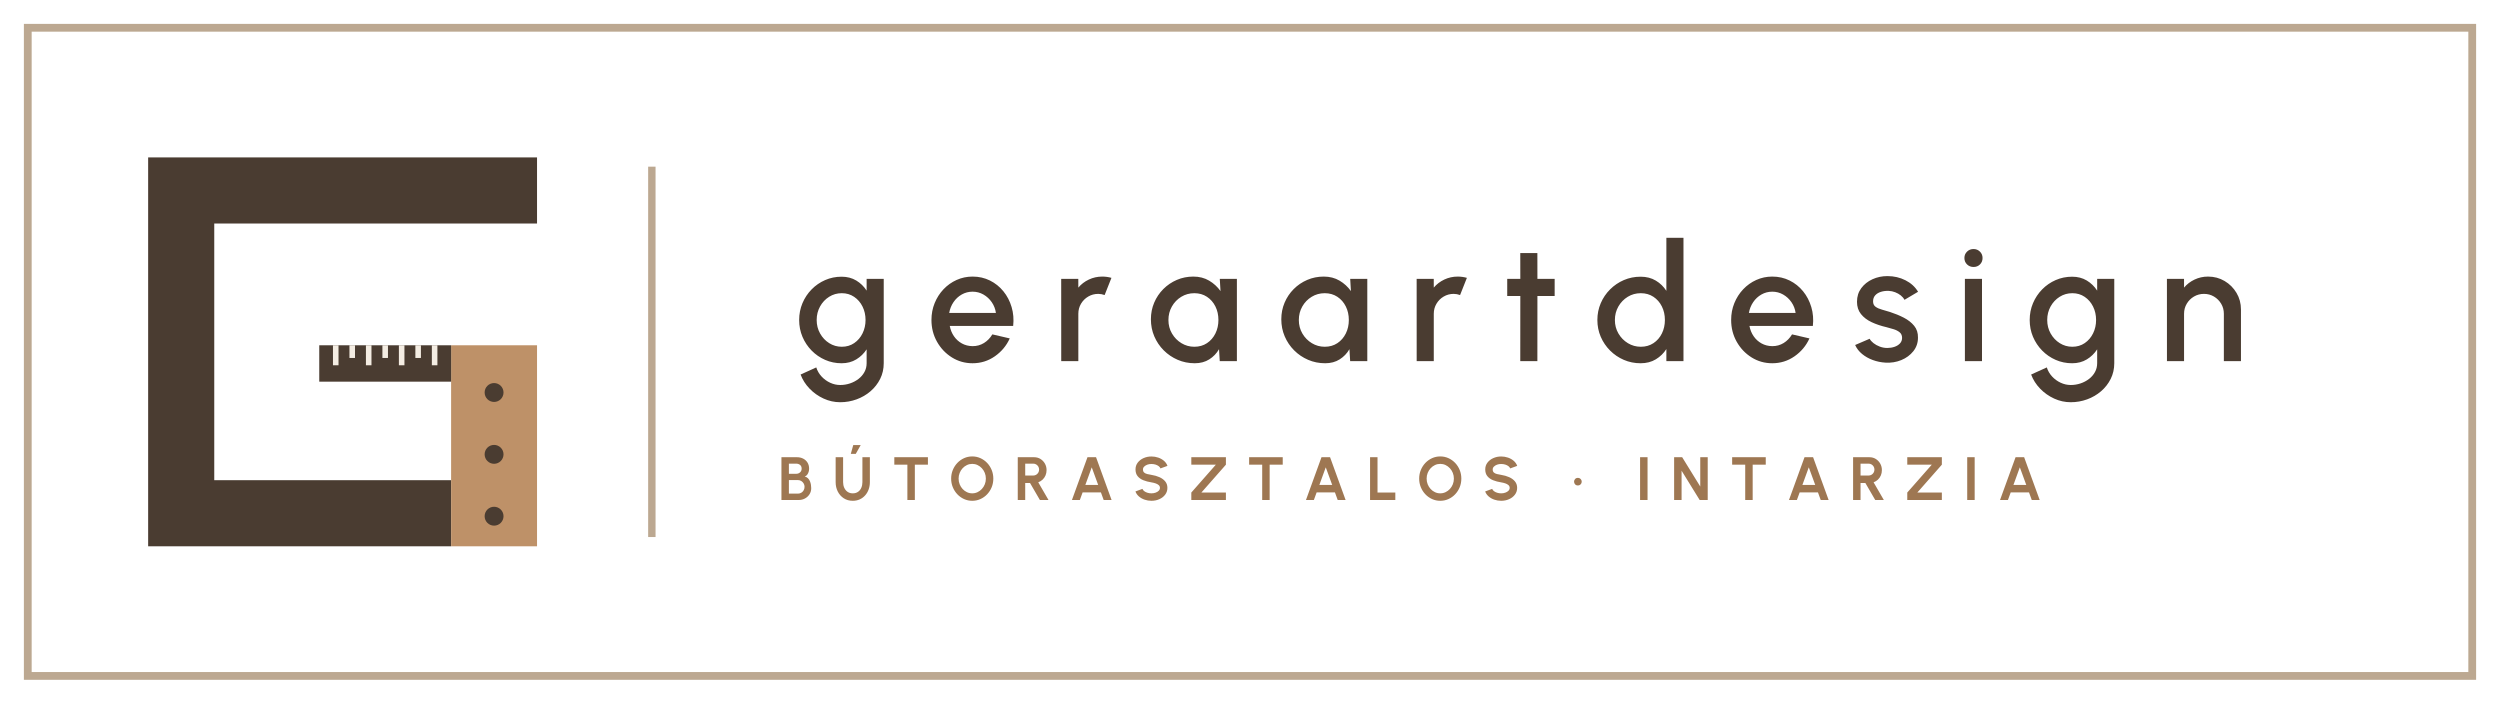
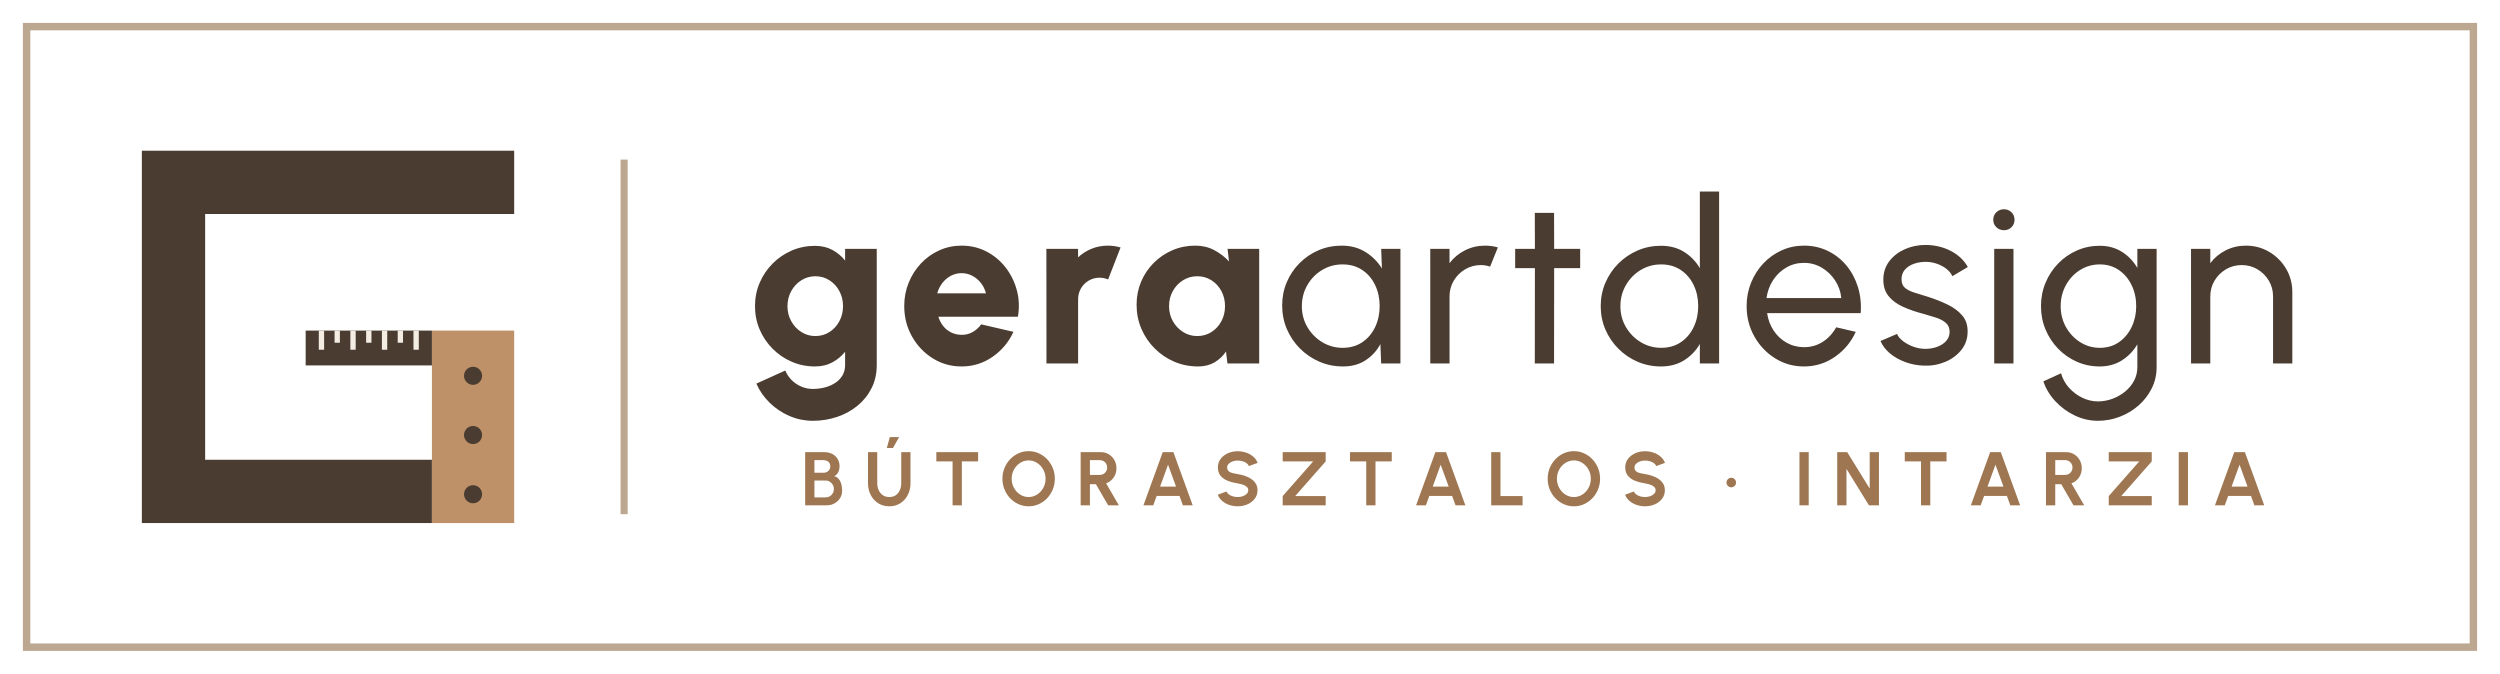
- <svg xmlns="http://www.w3.org/2000/svg" viewBox="0 0 270 76" width="270" height="76">
-   <rect x="3" y="3" width="264" height="70" fill="none" stroke="#BCA891" stroke-width="0.84" />
+ <svg xmlns="http://www.w3.org/2000/svg" viewBox="0 0 282 76" width="282" height="76">
+   <rect x="3" y="3" width="276" height="70" fill="none" stroke="#BCA891" stroke-width="0.84" />
  <path d="M58 20.57H19.57V55.43H48.72" fill="none" stroke="#4A3C31" stroke-width="7.14" />
  <rect x="48.72" y="37.29" width="9.28" height="21.71" fill="#BE9168" />
  <circle cx="53.36" cy="42.39" r="1.02" fill="#4A3C31" />
  <circle cx="53.36" cy="49.07" r="1.02" fill="#4A3C31" />
  <circle cx="53.36" cy="55.75" r="1.02" fill="#4A3C31" />
  <rect x="34.48" y="37.29" width="14.24" height="3.93" fill="#4A3C31" />
  <path d="M36.26 37.29v2.16" stroke="#F4EDE3" stroke-width="0.6" />
  <path d="M38.04 37.29v1.37" stroke="#F4EDE3" stroke-width="0.6" />
  <path d="M39.82 37.29v2.16" stroke="#F4EDE3" stroke-width="0.6" />
  <path d="M41.6 37.29v1.37" stroke="#F4EDE3" stroke-width="0.6" />
  <path d="M43.38 37.29v2.16" stroke="#F4EDE3" stroke-width="0.6" />
  <path d="M45.16 37.29v1.37" stroke="#F4EDE3" stroke-width="0.6" />
  <path d="M46.94 37.29v2.16" stroke="#F4EDE3" stroke-width="0.6" />
  <rect x="70" y="18" width=".8" height="40" fill="#BCA891" />
-   <path d="M93.596 30.12H95.443V39.227Q95.443 40.147 95.059 40.918Q94.675 41.688 94.017 42.254Q93.359 42.82 92.513 43.13Q91.666 43.44 90.741 43.44Q89.81 43.44 88.948 43.045Q88.087 42.649 87.435 41.974Q86.783 41.299 86.464 40.45L88.157 39.681Q88.333 40.234 88.729 40.662Q89.126 41.089 89.653 41.335Q90.18 41.58 90.741 41.58Q91.289 41.58 91.8 41.409Q92.31 41.237 92.717 40.925Q93.123 40.614 93.359 40.181Q93.596 39.749 93.596 39.227V37.728Q93.16 38.401 92.476 38.816Q91.792 39.231 90.893 39.231Q89.945 39.231 89.115 38.867Q88.284 38.503 87.653 37.859Q87.022 37.215 86.665 36.372Q86.309 35.528 86.309 34.56Q86.309 33.592 86.665 32.746Q87.022 31.9 87.653 31.256Q88.284 30.612 89.115 30.248Q89.945 29.884 90.893 29.884Q91.792 29.884 92.476 30.296Q93.16 30.709 93.596 31.387ZM90.913 37.45Q91.678 37.45 92.256 37.053Q92.834 36.657 93.157 35.998Q93.479 35.34 93.479 34.56Q93.479 33.765 93.154 33.109Q92.829 32.453 92.248 32.059Q91.668 31.665 90.913 31.665Q90.162 31.665 89.545 32.054Q88.928 32.443 88.565 33.101Q88.201 33.759 88.201 34.56Q88.201 35.361 88.57 36.016Q88.938 36.672 89.555 37.061Q90.172 37.45 90.913 37.45ZM105.037 39.231Q103.811 39.231 102.803 38.6Q101.796 37.97 101.196 36.907Q100.597 35.844 100.597 34.556Q100.597 33.583 100.943 32.735Q101.289 31.887 101.898 31.243Q102.506 30.6 103.314 30.235Q104.122 29.871 105.037 29.871Q106.056 29.871 106.909 30.294Q107.762 30.717 108.365 31.458Q108.969 32.199 109.254 33.163Q109.54 34.127 109.422 35.204H102.575Q102.689 35.821 103.026 36.312Q103.362 36.802 103.878 37.089Q104.393 37.375 105.037 37.384Q105.713 37.388 106.266 37.047Q106.819 36.706 107.174 36.113L109.054 36.549Q108.518 37.73 107.443 38.481Q106.369 39.231 105.037 39.231ZM102.513 33.797H107.559Q107.47 33.16 107.112 32.64Q106.753 32.119 106.214 31.81Q105.674 31.501 105.037 31.501Q104.403 31.501 103.869 31.805Q103.334 32.109 102.98 32.629Q102.626 33.15 102.513 33.797ZM114.613 39.0 114.609 30.12H116.456L116.46 31.062Q116.919 30.512 117.595 30.192Q118.271 29.871 119.049 29.871Q119.549 29.871 120.036 30.008L119.3 31.865Q118.953 31.739 118.609 31.739Q118.018 31.739 117.528 32.028Q117.038 32.317 116.749 32.804Q116.46 33.292 116.46 33.888V39.0ZM131.737 30.12H133.584V39.0H131.733L131.655 37.711Q131.265 38.392 130.603 38.811Q129.94 39.231 129.034 39.231Q128.05 39.231 127.192 38.86Q126.333 38.49 125.681 37.836Q125.029 37.182 124.663 36.324Q124.297 35.466 124.297 34.482Q124.297 33.526 124.651 32.69Q125.005 31.854 125.637 31.221Q126.268 30.587 127.099 30.229Q127.931 29.871 128.882 29.871Q129.845 29.871 130.586 30.309Q131.327 30.747 131.815 31.437ZM128.989 37.45Q129.769 37.45 130.354 37.061Q130.94 36.672 131.265 36.014Q131.59 35.355 131.59 34.56Q131.59 33.749 131.263 33.094Q130.935 32.438 130.349 32.052Q129.764 31.665 128.989 31.665Q128.213 31.665 127.576 32.054Q126.939 32.443 126.564 33.101Q126.19 33.759 126.19 34.56Q126.19 35.366 126.574 36.021Q126.958 36.677 127.595 37.063Q128.232 37.45 128.989 37.45ZM145.821 30.12H147.668V39.0H145.817L145.739 37.711Q145.349 38.392 144.686 38.811Q144.024 39.231 143.118 39.231Q142.133 39.231 141.275 38.86Q140.417 38.49 139.765 37.836Q139.113 37.182 138.747 36.324Q138.381 35.466 138.381 34.482Q138.381 33.526 138.735 32.69Q139.089 31.854 139.72 31.221Q140.351 30.587 141.183 30.229Q142.015 29.871 142.966 29.871Q143.929 29.871 144.67 30.309Q145.411 30.747 145.899 31.437ZM143.072 37.45Q143.853 37.45 144.438 37.061Q145.024 36.672 145.349 36.014Q145.674 35.355 145.674 34.56Q145.674 33.749 145.346 33.094Q145.019 32.438 144.433 32.052Q143.847 31.665 143.072 31.665Q142.297 31.665 141.66 32.054Q141.022 32.443 140.648 33.101Q140.274 33.759 140.274 34.56Q140.274 35.366 140.657 36.021Q141.041 36.677 141.679 37.063Q142.316 37.45 143.072 37.45ZM153.001 39.0 152.998 30.12H154.845L154.848 31.062Q155.308 30.512 155.983 30.192Q156.659 29.871 157.437 29.871Q157.937 29.871 158.424 30.008L157.688 31.865Q157.341 31.739 156.998 31.739Q156.407 31.739 155.917 32.028Q155.427 32.317 155.138 32.804Q154.848 33.292 154.848 33.888V39.0ZM167.903 31.967H166.041L166.036 39.0H164.189L164.194 31.967H162.78V30.12H164.194L164.189 27.332H166.036L166.041 30.12H167.903ZM179.968 25.68H181.815V39.0H179.968V37.698Q179.529 38.384 178.827 38.808Q178.126 39.231 177.187 39.231Q176.219 39.231 175.375 38.867Q174.532 38.503 173.888 37.859Q173.244 37.215 172.88 36.372Q172.516 35.528 172.516 34.56Q172.516 33.592 172.88 32.746Q173.244 31.9 173.888 31.256Q174.532 30.612 175.375 30.248Q176.219 29.884 177.187 29.884Q178.126 29.884 178.827 30.305Q179.529 30.727 179.968 31.412ZM177.207 37.45Q177.987 37.45 178.573 37.061Q179.159 36.672 179.484 36.014Q179.809 35.355 179.809 34.56Q179.809 33.749 179.481 33.094Q179.153 32.438 178.568 32.052Q177.982 31.665 177.207 31.665Q176.432 31.665 175.797 32.054Q175.162 32.443 174.785 33.101Q174.408 33.759 174.408 34.56Q174.408 35.366 174.792 36.021Q175.176 36.677 175.813 37.063Q176.451 37.45 177.207 37.45ZM191.404 39.231Q190.178 39.231 189.17 38.6Q188.162 37.97 187.563 36.907Q186.964 35.844 186.964 34.556Q186.964 33.583 187.31 32.735Q187.656 31.887 188.265 31.243Q188.873 30.6 189.681 30.235Q190.489 29.871 191.404 29.871Q192.423 29.871 193.276 30.294Q194.129 30.717 194.732 31.458Q195.335 32.199 195.621 33.163Q195.907 34.127 195.789 35.204H188.942Q189.056 35.821 189.392 36.312Q189.729 36.802 190.245 37.089Q190.76 37.375 191.404 37.384Q192.08 37.388 192.633 37.047Q193.185 36.706 193.541 36.113L195.421 36.549Q194.885 37.73 193.81 38.481Q192.736 39.231 191.404 39.231ZM188.88 33.797H193.926Q193.837 33.16 193.479 32.64Q193.12 32.119 192.581 31.81Q192.041 31.501 191.404 31.501Q190.77 31.501 190.236 31.805Q189.701 32.109 189.347 32.629Q188.993 33.15 188.88 33.797ZM203.641 39.165Q202.935 39.128 202.273 38.887Q201.61 38.646 201.107 38.231Q200.603 37.816 200.355 37.26L201.923 36.586Q202.043 36.827 202.333 37.055Q202.623 37.284 203.013 37.432Q203.402 37.581 203.83 37.581Q204.24 37.581 204.603 37.458Q204.966 37.335 205.196 37.091Q205.425 36.846 205.425 36.492Q205.425 36.105 205.164 35.89Q204.903 35.674 204.513 35.555Q204.122 35.436 203.732 35.334Q202.855 35.133 202.134 34.794Q201.412 34.455 200.984 33.918Q200.555 33.381 200.555 32.595Q200.555 31.742 201.018 31.119Q201.481 30.497 202.23 30.157Q202.979 29.818 203.838 29.818Q204.903 29.818 205.791 30.27Q206.68 30.722 207.151 31.511L205.684 32.381Q205.546 32.115 205.281 31.903Q205.016 31.692 204.678 31.562Q204.341 31.431 203.982 31.415Q203.523 31.398 203.139 31.519Q202.754 31.639 202.523 31.895Q202.291 32.152 202.291 32.55Q202.291 32.94 202.565 33.134Q202.839 33.329 203.26 33.441Q203.681 33.553 204.126 33.697Q204.915 33.951 205.611 34.309Q206.306 34.668 206.732 35.19Q207.157 35.713 207.141 36.466Q207.141 37.303 206.639 37.932Q206.137 38.561 205.339 38.89Q204.541 39.218 203.641 39.165ZM212.209 30.12H214.056V39.0H212.209ZM213.146 28.834Q212.727 28.834 212.441 28.557Q212.155 28.28 212.155 27.864Q212.155 27.453 212.441 27.174Q212.727 26.895 213.142 26.895Q213.548 26.895 213.832 27.174Q214.116 27.453 214.116 27.864Q214.116 28.28 213.839 28.557Q213.561 28.834 213.146 28.834ZM226.494 30.12H228.341V39.227Q228.341 40.147 227.957 40.918Q227.573 41.688 226.915 42.254Q226.257 42.82 225.411 43.13Q224.564 43.44 223.639 43.44Q222.708 43.44 221.846 43.045Q220.985 42.649 220.333 41.974Q219.681 41.299 219.362 40.45L221.055 39.681Q221.231 40.234 221.627 40.662Q222.024 41.089 222.551 41.335Q223.079 41.58 223.639 41.58Q224.187 41.58 224.698 41.409Q225.208 41.237 225.615 40.925Q226.021 40.614 226.257 40.181Q226.494 39.749 226.494 39.227V37.728Q226.058 38.401 225.374 38.816Q224.69 39.231 223.791 39.231Q222.843 39.231 222.013 38.867Q221.182 38.503 220.551 37.859Q219.92 37.215 219.563 36.372Q219.207 35.528 219.207 34.56Q219.207 33.592 219.563 32.746Q219.92 31.9 220.551 31.256Q221.182 30.612 222.013 30.248Q222.843 29.884 223.791 29.884Q224.69 29.884 225.374 30.296Q226.058 30.709 226.494 31.387ZM223.811 37.45Q224.576 37.45 225.154 37.053Q225.732 36.657 226.055 35.998Q226.377 35.34 226.377 34.56Q226.377 33.765 226.052 33.109Q225.727 32.453 225.146 32.059Q224.566 31.665 223.811 31.665Q223.06 31.665 222.443 32.054Q221.826 32.443 221.463 33.101Q221.099 33.759 221.099 34.56Q221.099 35.361 221.468 36.016Q221.836 36.672 222.453 37.061Q223.07 37.45 223.811 37.45ZM242.024 33.428V39.0H240.177V33.888Q240.177 33.292 239.886 32.804Q239.595 32.317 239.109 32.028Q238.624 31.739 238.028 31.739Q237.437 31.739 236.947 32.028Q236.457 32.317 236.168 32.804Q235.878 33.292 235.878 33.888V39.0H234.031L234.028 30.12H235.875L235.878 31.062Q236.338 30.512 237.013 30.192Q237.689 29.871 238.467 29.871Q239.452 29.871 240.259 30.35Q241.066 30.829 241.545 31.636Q242.024 32.443 242.024 33.428Z" fill="#4A3C31" />
-   <path d="M84.396 54.0V49.38H86.079Q86.444 49.38 86.74 49.53Q87.036 49.68 87.21 49.958Q87.384 50.237 87.384 50.618Q87.384 50.786 87.334 50.957Q87.283 51.128 87.181 51.265Q87.078 51.402 86.917 51.467Q87.132 51.52 87.268 51.66Q87.403 51.8 87.478 51.985Q87.554 52.17 87.582 52.364Q87.611 52.558 87.611 52.724Q87.611 53.088 87.429 53.376Q87.247 53.665 86.942 53.832Q86.637 54.0 86.267 54.0ZM85.201 53.311H86.185Q86.381 53.311 86.541 53.214Q86.701 53.118 86.797 52.949Q86.892 52.781 86.892 52.567Q86.892 52.383 86.797 52.218Q86.701 52.054 86.541 51.951Q86.381 51.849 86.185 51.849H85.201ZM85.201 51.17H85.988Q86.231 51.17 86.405 51.018Q86.578 50.866 86.578 50.613Q86.578 50.346 86.405 50.21Q86.231 50.074 85.988 50.074H85.201ZM92.1 54.086Q91.546 54.086 91.129 53.815Q90.713 53.545 90.481 53.088Q90.25 52.63 90.25 52.073V49.38H91.055V52.073Q91.055 52.403 91.178 52.678Q91.301 52.953 91.535 53.117Q91.769 53.281 92.1 53.281Q92.437 53.281 92.669 53.117Q92.901 52.954 93.021 52.679Q93.14 52.404 93.14 52.073V49.38H93.946V52.073Q93.946 52.492 93.814 52.857Q93.683 53.221 93.439 53.498Q93.194 53.776 92.855 53.931Q92.516 54.086 92.1 54.086ZM91.887 49.017 92.151 48.067H92.956L92.425 49.017ZM100.215 49.38V50.185H98.803V54.0H97.997V50.185H96.586V49.38ZM105.001 54.086Q104.533 54.086 104.12 53.899Q103.708 53.713 103.394 53.383Q103.081 53.053 102.902 52.619Q102.724 52.185 102.724 51.69Q102.724 51.195 102.902 50.761Q103.081 50.327 103.394 49.997Q103.708 49.667 104.12 49.481Q104.533 49.294 105.001 49.294Q105.473 49.294 105.886 49.481Q106.298 49.667 106.612 49.997Q106.925 50.327 107.102 50.761Q107.278 51.195 107.278 51.69Q107.278 52.185 107.102 52.619Q106.925 53.053 106.612 53.383Q106.298 53.713 105.886 53.899Q105.473 54.086 105.001 54.086ZM105.001 53.281Q105.306 53.281 105.572 53.155Q105.838 53.029 106.041 52.81Q106.244 52.591 106.358 52.304Q106.473 52.016 106.473 51.69Q106.473 51.363 106.358 51.074Q106.243 50.786 106.04 50.568Q105.837 50.349 105.571 50.224Q105.304 50.099 105.001 50.099Q104.697 50.099 104.431 50.225Q104.164 50.351 103.961 50.57Q103.758 50.789 103.644 51.076Q103.529 51.364 103.529 51.69Q103.529 52.019 103.644 52.306Q103.76 52.594 103.963 52.813Q104.166 53.032 104.432 53.156Q104.698 53.281 105.001 53.281ZM109.918 54.0V49.38H111.689Q112.066 49.38 112.369 49.567Q112.672 49.755 112.851 50.071Q113.029 50.387 113.029 50.77Q113.029 51.082 112.916 51.346Q112.803 51.609 112.6 51.8Q112.397 51.991 112.131 52.089L113.239 54.0H112.309L111.242 52.162H110.723V54.0ZM110.723 51.357H111.598Q111.77 51.357 111.911 51.271Q112.053 51.185 112.138 51.039Q112.223 50.894 112.223 50.715Q112.223 50.536 112.138 50.391Q112.053 50.246 111.911 50.16Q111.77 50.074 111.598 50.074H110.723ZM117.447 49.38H118.373L120.051 54.0H119.197L118.9 53.182H116.921L116.623 54.0H115.769ZM117.216 52.376H118.604L117.908 50.471ZM124.356 54.086Q123.973 54.086 123.621 53.965Q123.268 53.844 123.005 53.618Q122.741 53.391 122.627 53.077L123.383 52.798Q123.43 52.931 123.571 53.041Q123.713 53.15 123.917 53.215Q124.121 53.281 124.356 53.281Q124.595 53.281 124.805 53.206Q125.014 53.132 125.144 52.999Q125.274 52.866 125.274 52.688Q125.274 52.506 125.138 52.389Q125.003 52.271 124.792 52.201Q124.581 52.132 124.356 52.096Q123.864 52.02 123.475 51.862Q123.085 51.704 122.86 51.422Q122.635 51.141 122.635 50.698Q122.635 50.277 122.874 49.963Q123.114 49.649 123.507 49.475Q123.899 49.3 124.356 49.3Q124.735 49.3 125.087 49.42Q125.44 49.539 125.706 49.767Q125.971 49.994 126.087 50.315L125.328 50.589Q125.282 50.454 125.14 50.346Q124.998 50.238 124.795 50.174Q124.591 50.111 124.356 50.111Q124.121 50.107 123.912 50.183Q123.703 50.26 123.572 50.393Q123.44 50.525 123.44 50.698Q123.44 50.918 123.563 51.031Q123.687 51.144 123.894 51.195Q124.101 51.246 124.356 51.287Q124.819 51.359 125.212 51.531Q125.604 51.703 125.841 51.989Q126.079 52.275 126.079 52.688Q126.079 53.107 125.84 53.422Q125.602 53.737 125.21 53.911Q124.818 54.086 124.356 54.086ZM128.662 54.0V53.195L131.311 50.185H128.662V49.38H132.398V50.185L129.749 53.195H132.398V54.0ZM138.535 49.38V50.185H137.122V54.0H136.317V50.185H134.906V49.38ZM142.721 49.38H143.647L145.326 54.0H144.472L144.174 53.182H142.196L141.898 54.0H141.044ZM142.49 52.376H143.878L143.182 50.471ZM147.967 54.0V49.38H148.772V53.195H150.695V54.0ZM155.547 54.086Q155.079 54.086 154.666 53.899Q154.254 53.713 153.94 53.383Q153.627 53.053 153.449 52.619Q153.27 52.185 153.27 51.69Q153.27 51.195 153.449 50.761Q153.627 50.327 153.94 49.997Q154.254 49.667 154.666 49.481Q155.079 49.294 155.547 49.294Q156.019 49.294 156.432 49.481Q156.844 49.667 157.158 49.997Q157.471 50.327 157.648 50.761Q157.824 51.195 157.824 51.69Q157.824 52.185 157.648 52.619Q157.471 53.053 157.158 53.383Q156.844 53.713 156.432 53.899Q156.019 54.086 155.547 54.086ZM155.547 53.281Q155.852 53.281 156.118 53.155Q156.384 53.029 156.587 52.81Q156.79 52.591 156.905 52.304Q157.019 52.016 157.019 51.69Q157.019 51.363 156.904 51.074Q156.789 50.786 156.586 50.568Q156.383 50.349 156.117 50.224Q155.851 50.099 155.547 50.099Q155.243 50.099 154.977 50.225Q154.711 50.351 154.508 50.57Q154.305 50.789 154.19 51.076Q154.076 51.364 154.076 51.69Q154.076 52.019 154.191 52.306Q154.306 52.594 154.509 52.813Q154.712 53.032 154.978 53.156Q155.244 53.281 155.547 53.281ZM162.127 54.086Q161.745 54.086 161.393 53.965Q161.04 53.844 160.776 53.618Q160.512 53.391 160.398 53.077L161.155 52.798Q161.201 52.931 161.343 53.041Q161.485 53.15 161.689 53.215Q161.893 53.281 162.127 53.281Q162.367 53.281 162.576 53.206Q162.786 53.132 162.916 52.999Q163.045 52.866 163.045 52.688Q163.045 52.506 162.91 52.389Q162.775 52.271 162.564 52.201Q162.353 52.132 162.127 52.096Q161.636 52.02 161.247 51.862Q160.857 51.704 160.632 51.422Q160.406 51.141 160.406 50.698Q160.406 50.277 160.646 49.963Q160.886 49.649 161.278 49.475Q161.671 49.3 162.127 49.3Q162.506 49.3 162.859 49.42Q163.212 49.539 163.478 49.767Q163.743 49.994 163.859 50.315L163.1 50.589Q163.053 50.454 162.912 50.346Q162.77 50.238 162.566 50.174Q162.363 50.111 162.127 50.111Q161.893 50.107 161.684 50.183Q161.475 50.26 161.343 50.393Q161.212 50.525 161.212 50.698Q161.212 50.918 161.335 51.031Q161.459 51.144 161.666 51.195Q161.873 51.246 162.127 51.287Q162.591 51.359 162.983 51.531Q163.376 51.703 163.613 51.989Q163.851 52.275 163.851 52.688Q163.851 53.107 163.612 53.422Q163.374 53.737 162.982 53.911Q162.59 54.086 162.127 54.086ZM170.411 52.434Q170.238 52.434 170.118 52.314Q169.998 52.193 169.998 52.019Q169.998 51.849 170.118 51.727Q170.238 51.606 170.411 51.606Q170.583 51.606 170.705 51.727Q170.826 51.849 170.826 52.019Q170.826 52.193 170.705 52.314Q170.583 52.434 170.411 52.434ZM177.129 54.0V49.38H177.935V54.0ZM180.805 54.0V49.38H181.676L183.628 52.545V49.38H184.433V54.0H183.564L181.611 50.835V54.0ZM190.701 49.38V50.185H189.289V54.0H188.483V50.185H187.072V49.38ZM194.888 49.38H195.814L197.492 54.0H196.638L196.341 53.182H194.362L194.064 54.0H193.21ZM194.657 52.376H196.045L195.349 50.471ZM200.134 54.0V49.38H201.905Q202.281 49.38 202.584 49.567Q202.888 49.755 203.066 50.071Q203.244 50.387 203.244 50.77Q203.244 51.082 203.131 51.346Q203.018 51.609 202.816 51.8Q202.613 51.991 202.347 52.089L203.454 54.0H202.525L201.458 52.162H200.939V54.0ZM200.939 51.357H201.814Q201.985 51.357 202.127 51.271Q202.269 51.185 202.354 51.039Q202.439 50.894 202.439 50.715Q202.439 50.536 202.354 50.391Q202.269 50.246 202.127 50.16Q201.985 50.074 201.814 50.074H200.939ZM205.985 54.0V53.195L208.633 50.185H205.985V49.38H209.72V50.185L207.071 53.195H209.72V54.0ZM212.459 54.0V49.38H213.264V54.0ZM217.681 49.38H218.607L220.286 54.0H219.431L219.134 53.182H217.155L216.858 54.0H216.003ZM217.45 52.376H218.838L218.142 50.471Z" fill="#9E7752" />
+   <path d="M95.328 28.07H98.897V41.182Q98.897 42.621 98.316 43.778Q97.736 44.936 96.731 45.762Q95.726 46.589 94.425 47.027Q93.124 47.465 91.683 47.465Q90.316 47.465 89.062 46.928Q87.808 46.39 86.834 45.446Q85.86 44.501 85.318 43.271L88.58 41.794Q88.847 42.434 89.323 42.897Q89.798 43.361 90.41 43.617Q91.021 43.872 91.683 43.872Q92.388 43.872 93.041 43.702Q93.693 43.532 94.211 43.194Q94.728 42.855 95.028 42.352Q95.328 41.848 95.328 41.182V39.676Q94.733 40.419 93.885 40.877Q93.038 41.336 91.932 41.336Q90.53 41.336 89.307 40.806Q88.083 40.276 87.151 39.339Q86.218 38.401 85.691 37.173Q85.164 35.944 85.164 34.535Q85.164 33.126 85.691 31.896Q86.218 30.667 87.151 29.73Q88.083 28.792 89.307 28.262Q90.53 27.732 91.932 27.732Q93.038 27.732 93.885 28.19Q94.733 28.648 95.328 29.392ZM91.978 37.907Q92.861 37.907 93.568 37.451Q94.275 36.994 94.684 36.228Q95.093 35.462 95.093 34.535Q95.093 33.602 94.683 32.837Q94.273 32.072 93.565 31.617Q92.857 31.161 91.978 31.161Q91.109 31.161 90.392 31.615Q89.675 32.068 89.251 32.834Q88.826 33.6 88.826 34.535Q88.826 35.47 89.253 36.235Q89.679 37 90.396 37.454Q91.113 37.907 91.978 37.907ZM108.463 41.336Q106.679 41.336 105.211 40.418Q103.744 39.5 102.871 37.95Q101.998 36.399 101.998 34.524Q101.998 33.113 102.502 31.878Q103.007 30.643 103.892 29.706Q104.778 28.768 105.955 28.238Q107.131 27.708 108.463 27.708Q109.997 27.708 111.272 28.371Q112.547 29.033 113.431 30.17Q114.314 31.307 114.7 32.743Q115.086 34.18 114.821 35.726H105.846Q106.023 36.295 106.376 36.754Q106.728 37.212 107.254 37.483Q107.779 37.755 108.463 37.768Q109.141 37.779 109.709 37.458Q110.277 37.137 110.68 36.587L114.318 37.431Q113.532 39.151 111.967 40.244Q110.403 41.336 108.463 41.336ZM105.717 33.089H111.218Q111.05 32.436 110.647 31.923Q110.243 31.41 109.68 31.111Q109.116 30.812 108.463 30.812Q107.821 30.812 107.26 31.109Q106.698 31.406 106.301 31.919Q105.904 32.432 105.717 33.089ZM118.042 41.0 118.031 28.07H121.6L121.611 29.03Q122.263 28.41 123.131 28.059Q123.999 27.708 124.974 27.708Q125.68 27.708 126.4 27.913L124.993 31.524Q124.526 31.323 124.042 31.323Q123.369 31.323 122.814 31.648Q122.26 31.972 121.936 32.525Q121.611 33.079 121.611 33.754V41.0ZM138.468 28.07H142.037V41.0H138.457L138.293 39.65Q137.792 40.406 137 40.871Q136.208 41.336 135.148 41.336Q133.703 41.336 132.446 40.794Q131.188 40.252 130.233 39.292Q129.278 38.331 128.742 37.074Q128.207 35.816 128.207 34.372Q128.207 32.986 128.714 31.78Q129.221 30.573 130.135 29.659Q131.048 28.745 132.248 28.226Q133.448 27.708 134.822 27.708Q136.01 27.708 136.965 28.214Q137.92 28.719 138.632 29.488ZM135.054 37.907Q135.943 37.907 136.653 37.454Q137.362 37 137.773 36.234Q138.183 35.468 138.183 34.535Q138.183 33.596 137.772 32.831Q137.361 32.066 136.651 31.614Q135.941 31.161 135.054 31.161Q134.167 31.161 133.442 31.615Q132.717 32.068 132.293 32.834Q131.869 33.6 131.869 34.535Q131.869 35.472 132.302 36.237Q132.734 37.002 133.459 37.455Q134.184 37.907 135.054 37.907Z" fill="#4A3C31" />
+   <path d="M155.796 28.07H157.969V41.0H155.794L155.709 38.812Q155.103 39.943 154.036 40.64Q152.97 41.336 151.499 41.336Q150.072 41.336 148.827 40.798Q147.582 40.261 146.636 39.313Q145.69 38.366 145.159 37.122Q144.628 35.877 144.628 34.45Q144.628 33.056 145.148 31.832Q145.668 30.608 146.59 29.681Q147.513 28.753 148.73 28.231Q149.947 27.708 151.339 27.708Q152.867 27.708 154.019 28.423Q155.17 29.138 155.881 30.282ZM151.448 39.234Q152.73 39.234 153.667 38.601Q154.604 37.969 155.114 36.897Q155.625 35.826 155.625 34.535Q155.625 33.212 155.109 32.146Q154.593 31.08 153.656 30.453Q152.719 29.826 151.448 29.826Q150.177 29.826 149.13 30.458Q148.082 31.091 147.466 32.162Q146.85 33.234 146.85 34.535Q146.85 35.847 147.483 36.913Q148.116 37.98 149.164 38.607Q150.212 39.234 151.448 39.234ZM161.335 41.0 161.333 28.07H163.505L163.507 29.685Q164.186 28.777 165.237 28.243Q166.289 27.708 167.516 27.708Q168.257 27.708 168.96 27.904L168.085 30.075Q167.558 29.9 167.047 29.9Q166.077 29.9 165.27 30.378Q164.463 30.855 163.985 31.657Q163.507 32.459 163.507 33.44V41.0ZM178.243 30.242H175.309L175.298 41.0H173.126L173.137 30.242H170.912V28.07H173.137L173.126 24.01H175.298L175.309 28.07H178.243ZM191.743 21.605H193.916V41.0H191.743V38.797Q191.085 39.939 189.976 40.637Q188.867 41.336 187.361 41.336Q185.951 41.336 184.723 40.806Q183.495 40.276 182.557 39.339Q181.62 38.401 181.09 37.173Q180.56 35.944 180.56 34.535Q180.56 33.126 181.09 31.892Q181.62 30.658 182.557 29.721Q183.495 28.784 184.723 28.254Q185.951 27.723 187.361 27.723Q188.867 27.723 189.976 28.421Q191.085 29.119 191.743 30.252ZM187.38 39.234Q188.662 39.234 189.599 38.601Q190.535 37.969 191.046 36.897Q191.557 35.826 191.557 34.535Q191.557 33.212 191.041 32.146Q190.525 31.08 189.588 30.453Q188.651 29.826 187.38 29.826Q186.109 29.826 185.067 30.458Q184.025 31.091 183.403 32.162Q182.782 33.234 182.782 34.535Q182.782 35.847 183.415 36.913Q184.048 37.98 185.096 38.607Q186.144 39.234 187.38 39.234ZM203.484 41.336Q201.7 41.336 200.232 40.418Q198.765 39.5 197.892 37.954Q197.019 36.408 197.019 34.533Q197.019 33.113 197.523 31.878Q198.028 30.643 198.913 29.706Q199.799 28.768 200.976 28.238Q202.152 27.708 203.484 27.708Q204.94 27.708 206.162 28.296Q207.385 28.884 208.26 29.93Q209.135 30.975 209.568 32.359Q210.002 33.743 209.886 35.324H199.331Q199.491 36.417 200.061 37.282Q200.632 38.146 201.515 38.649Q202.399 39.151 203.484 39.164Q204.65 39.166 205.594 38.566Q206.537 37.966 207.123 36.919L209.331 37.431Q208.552 39.151 206.988 40.244Q205.423 41.336 203.484 41.336ZM199.263 33.621H207.696Q207.59 32.532 206.998 31.631Q206.407 30.729 205.49 30.19Q204.573 29.651 203.484 29.651Q202.397 29.651 201.491 30.18Q200.584 30.708 200 31.609Q199.415 32.511 199.263 33.621ZM216.974 41.243Q215.927 41.206 214.937 40.849Q213.946 40.491 213.203 39.877Q212.46 39.264 212.121 38.466L213.982 37.667Q214.175 38.108 214.68 38.492Q215.185 38.876 215.844 39.113Q216.504 39.351 217.179 39.351Q217.888 39.351 218.509 39.125Q219.13 38.899 219.522 38.467Q219.915 38.036 219.915 37.435Q219.915 36.785 219.484 36.416Q219.054 36.047 218.402 35.835Q217.749 35.623 217.074 35.433Q215.742 35.092 214.694 34.622Q213.645 34.153 213.042 33.416Q212.439 32.68 212.439 31.554Q212.439 30.351 213.108 29.472Q213.778 28.593 214.862 28.112Q215.946 27.631 217.183 27.631Q218.75 27.631 220.047 28.305Q221.344 28.979 221.969 30.121L220.229 31.152Q220.01 30.681 219.555 30.326Q219.099 29.971 218.52 29.764Q217.941 29.556 217.338 29.539Q216.576 29.521 215.927 29.742Q215.279 29.962 214.885 30.405Q214.491 30.848 214.491 31.504Q214.491 32.157 214.907 32.49Q215.322 32.824 216.004 33.024Q216.686 33.224 217.493 33.485Q218.658 33.858 219.684 34.354Q220.709 34.851 221.337 35.582Q221.965 36.314 221.947 37.405Q221.947 38.591 221.236 39.478Q220.524 40.364 219.391 40.831Q218.259 41.298 216.974 41.243ZM224.947 28.07H227.12V41.0H224.947ZM226.049 25.968Q225.539 25.968 225.189 25.631Q224.838 25.294 224.838 24.786Q224.838 24.281 225.189 23.942Q225.539 23.604 226.046 23.604Q226.541 23.604 226.89 23.942Q227.239 24.281 227.239 24.786Q227.239 25.294 226.898 25.631Q226.556 25.968 226.049 25.968ZM241.094 28.07H243.267V41.417Q243.267 42.699 242.721 43.8Q242.175 44.901 241.245 45.723Q240.314 46.545 239.122 47.005Q237.93 47.465 236.637 47.465Q235.288 47.465 234.034 46.867Q232.78 46.268 231.845 45.263Q230.91 44.257 230.491 43.018L232.487 42.108Q232.737 43.01 233.374 43.727Q234.011 44.443 234.871 44.86Q235.731 45.278 236.637 45.278Q237.491 45.278 238.288 44.981Q239.084 44.684 239.72 44.162Q240.355 43.641 240.725 42.937Q241.094 42.232 241.094 41.417V38.838Q240.438 39.956 239.355 40.646Q238.272 41.336 236.842 41.336Q235.476 41.336 234.274 40.806Q233.072 40.276 232.162 39.339Q231.251 38.401 230.737 37.173Q230.223 35.944 230.223 34.535Q230.223 33.126 230.737 31.892Q231.251 30.658 232.162 29.721Q233.072 28.784 234.274 28.254Q235.476 27.723 236.842 27.723Q238.272 27.723 239.355 28.408Q240.438 29.093 241.094 30.221ZM236.862 39.234Q238.112 39.234 239.033 38.585Q239.953 37.937 240.459 36.865Q240.964 35.794 240.964 34.535Q240.964 33.244 240.453 32.178Q239.943 31.112 239.017 30.469Q238.091 29.826 236.862 29.826Q235.636 29.826 234.631 30.458Q233.626 31.091 233.036 32.162Q232.445 33.234 232.445 34.535Q232.445 35.837 233.046 36.903Q233.647 37.969 234.652 38.601Q235.657 39.234 236.862 39.234ZM258.574 32.951V41.0H256.402V33.44Q256.402 32.459 255.923 31.657Q255.445 30.855 254.644 30.378Q253.843 29.9 252.862 29.9Q251.892 29.9 251.085 30.378Q250.277 30.855 249.8 31.657Q249.322 32.459 249.322 33.44V41.0H247.15L247.148 28.07H249.32L249.322 29.685Q250.001 28.777 251.052 28.243Q252.104 27.708 253.331 27.708Q254.781 27.708 255.972 28.414Q257.163 29.119 257.869 30.31Q258.574 31.501 258.574 32.951Z" fill="#4A3C31" />
+   <path d="M90.822 57.0V51.003H93.007Q93.48 51.003 93.865 51.197Q94.249 51.392 94.475 51.753Q94.701 52.114 94.701 52.61Q94.701 52.828 94.636 53.05Q94.57 53.272 94.437 53.45Q94.304 53.627 94.094 53.712Q94.374 53.781 94.55 53.963Q94.726 54.144 94.824 54.385Q94.921 54.625 94.958 54.876Q94.995 55.128 94.995 55.344Q94.995 55.816 94.759 56.19Q94.524 56.565 94.127 56.782Q93.731 57.0 93.251 57.0ZM91.867 56.105H93.145Q93.399 56.105 93.607 55.98Q93.814 55.855 93.939 55.636Q94.063 55.418 94.063 55.14Q94.063 54.901 93.939 54.687Q93.814 54.473 93.607 54.34Q93.399 54.207 93.145 54.207H91.867ZM91.867 53.327H92.889Q93.204 53.327 93.43 53.129Q93.655 52.931 93.655 52.603Q93.655 52.256 93.43 52.079Q93.204 51.903 92.889 51.903H91.867ZM100.309 57.111Q99.589 57.111 99.049 56.76Q98.508 56.409 98.208 55.816Q97.908 55.222 97.908 54.498V51.003H98.953V54.498Q98.953 54.927 99.113 55.284Q99.272 55.64 99.576 55.853Q99.879 56.066 100.309 56.066Q100.747 56.066 101.048 55.854Q101.349 55.642 101.504 55.285Q101.66 54.928 101.66 54.498V51.003H102.705V54.498Q102.705 55.042 102.535 55.516Q102.364 55.989 102.047 56.349Q101.729 56.709 101.289 56.91Q100.849 57.111 100.309 57.111ZM100.033 50.531 100.375 49.298H101.421L100.73 50.531ZM110.33 51.003V52.048H108.496V57.0H107.451V52.048H105.619V51.003ZM116.029 57.111Q115.42 57.111 114.885 56.869Q114.349 56.627 113.942 56.199Q113.535 55.771 113.304 55.207Q113.073 54.644 113.073 54.001Q113.073 53.359 113.304 52.795Q113.535 52.232 113.942 51.804Q114.349 51.375 114.885 51.133Q115.42 50.891 116.029 50.891Q116.641 50.891 117.177 51.133Q117.712 51.375 118.119 51.804Q118.526 52.232 118.755 52.795Q118.985 53.359 118.985 54.001Q118.985 54.644 118.755 55.207Q118.526 55.771 118.119 56.199Q117.712 56.627 117.177 56.869Q116.641 57.111 116.029 57.111ZM116.029 56.066Q116.424 56.066 116.769 55.903Q117.115 55.74 117.378 55.456Q117.642 55.171 117.791 54.798Q117.939 54.425 117.939 54.001Q117.939 53.576 117.79 53.202Q117.64 52.828 117.377 52.545Q117.113 52.261 116.768 52.099Q116.422 51.936 116.029 51.936Q115.633 51.936 115.288 52.099Q114.943 52.262 114.679 52.547Q114.415 52.831 114.267 53.204Q114.118 53.578 114.118 54.001Q114.118 54.428 114.267 54.801Q114.417 55.174 114.68 55.459Q114.944 55.743 115.29 55.905Q115.635 56.066 116.029 56.066ZM121.898 57.0V51.003H124.197Q124.685 51.003 125.079 51.246Q125.473 51.489 125.704 51.899Q125.935 52.309 125.935 52.808Q125.935 53.213 125.789 53.554Q125.642 53.896 125.379 54.144Q125.116 54.392 124.771 54.52L126.208 57.0H125.002L123.616 54.614H122.943V57.0ZM122.943 53.569H124.079Q124.301 53.569 124.485 53.457Q124.669 53.345 124.78 53.157Q124.89 52.968 124.89 52.736Q124.89 52.503 124.78 52.315Q124.669 52.126 124.485 52.015Q124.301 51.903 124.079 51.903H122.943ZM131.157 51.003H132.359L134.538 57.0H133.429L133.043 55.938H130.474L130.088 57.0H128.979ZM130.857 54.892H132.659L131.755 52.419ZM139.611 57.111Q139.115 57.111 138.657 56.954Q138.2 56.798 137.858 56.504Q137.515 56.21 137.367 55.802L138.348 55.439Q138.409 55.613 138.593 55.755Q138.777 55.897 139.042 55.981Q139.307 56.066 139.611 56.066Q139.922 56.066 140.194 55.969Q140.466 55.873 140.635 55.7Q140.803 55.528 140.803 55.297Q140.803 55.061 140.628 54.908Q140.452 54.755 140.178 54.665Q139.904 54.575 139.611 54.528Q138.974 54.43 138.468 54.225Q137.962 54.019 137.67 53.654Q137.377 53.288 137.377 52.714Q137.377 52.167 137.688 51.76Q137.999 51.352 138.509 51.125Q139.019 50.899 139.611 50.899Q140.103 50.899 140.561 51.054Q141.019 51.209 141.364 51.505Q141.709 51.8 141.859 52.216L140.874 52.572Q140.813 52.397 140.63 52.257Q140.446 52.116 140.181 52.034Q139.917 51.951 139.611 51.951Q139.307 51.947 139.036 52.046Q138.765 52.144 138.594 52.317Q138.423 52.489 138.423 52.714Q138.423 52.999 138.583 53.145Q138.743 53.292 139.012 53.358Q139.281 53.425 139.611 53.479Q140.213 53.572 140.723 53.795Q141.232 54.018 141.54 54.389Q141.848 54.76 141.848 55.297Q141.848 55.841 141.539 56.25Q141.229 56.658 140.721 56.885Q140.212 57.111 139.611 57.111ZM144.688 57.0V55.955L148.126 52.048H144.688V51.003H149.537V52.048L146.099 55.955H149.537V57.0ZM156.99 51.003V52.048H155.156V57.0H154.111V52.048H152.279V51.003ZM161.911 51.003H163.113L165.292 57.0H164.183L163.797 55.938H161.228L160.842 57.0H159.733ZM161.611 54.892H163.413L162.509 52.419ZM168.207 57.0V51.003H169.252V55.955H171.747V57.0ZM177.533 57.111Q176.924 57.111 176.389 56.869Q175.853 56.627 175.446 56.199Q175.039 55.771 174.808 55.207Q174.577 54.644 174.577 54.001Q174.577 53.359 174.808 52.795Q175.039 52.232 175.446 51.804Q175.853 51.375 176.389 51.133Q176.924 50.891 177.533 50.891Q178.145 50.891 178.681 51.133Q179.216 51.375 179.623 51.804Q180.03 52.232 180.259 52.795Q180.489 53.359 180.489 54.001Q180.489 54.644 180.259 55.207Q180.03 55.771 179.623 56.199Q179.216 56.627 178.681 56.869Q178.145 57.111 177.533 57.111ZM177.533 56.066Q177.928 56.066 178.273 55.903Q178.619 55.74 178.882 55.456Q179.146 55.171 179.295 54.798Q179.443 54.425 179.443 54.001Q179.443 53.576 179.294 53.202Q179.144 52.828 178.881 52.545Q178.617 52.261 178.272 52.099Q177.926 51.936 177.533 51.936Q177.137 51.936 176.792 52.099Q176.446 52.262 176.183 52.547Q175.919 52.831 175.771 53.204Q175.622 53.578 175.622 54.001Q175.622 54.428 175.771 54.801Q175.921 55.174 176.184 55.459Q176.448 55.743 176.793 55.905Q177.139 56.066 177.533 56.066ZM185.56 57.111Q185.064 57.111 184.607 56.954Q184.149 56.798 183.807 56.504Q183.464 56.21 183.316 55.802L184.298 55.439Q184.358 55.613 184.542 55.755Q184.726 55.897 184.991 55.981Q185.257 56.066 185.56 56.066Q185.871 56.066 186.144 55.969Q186.416 55.873 186.584 55.7Q186.752 55.528 186.752 55.297Q186.752 55.061 186.577 54.908Q186.401 54.755 186.127 54.665Q185.853 54.575 185.56 54.528Q184.923 54.43 184.417 54.225Q183.911 54.019 183.619 53.654Q183.326 53.288 183.326 52.714Q183.326 52.167 183.637 51.76Q183.948 51.352 184.458 51.125Q184.968 50.899 185.56 50.899Q186.052 50.899 186.511 51.054Q186.969 51.209 187.313 51.505Q187.658 51.8 187.808 52.216L186.823 52.572Q186.763 52.397 186.579 52.257Q186.395 52.116 186.13 52.034Q185.866 51.951 185.56 51.951Q185.257 51.947 184.985 52.046Q184.714 52.144 184.543 52.317Q184.372 52.489 184.372 52.714Q184.372 52.999 184.532 53.145Q184.692 53.292 184.961 53.358Q185.231 53.425 185.56 53.479Q186.162 53.572 186.672 53.795Q187.181 54.018 187.489 54.389Q187.798 54.76 187.798 55.297Q187.798 55.841 187.488 56.25Q187.178 56.658 186.67 56.885Q186.161 57.111 185.56 57.111ZM195.286 54.967Q195.061 54.967 194.905 54.811Q194.75 54.655 194.75 54.428Q194.75 54.208 194.905 54.05Q195.061 53.892 195.286 53.892Q195.509 53.892 195.667 54.05Q195.825 54.208 195.825 54.428Q195.825 54.655 195.667 54.811Q195.509 54.967 195.286 54.967ZM202.979 57.0V51.003H204.024V57.0ZM207.237 57.0V51.003H208.367L210.901 55.111V51.003H211.946V57.0H210.818L208.283 52.891V57.0ZM219.569 51.003V52.048H217.736V57.0H216.69V52.048H214.858V51.003ZM224.49 51.003H225.692L227.871 57.0H226.762L226.376 55.938H223.807L223.421 57.0H222.312ZM224.19 54.892H225.992L225.088 52.419ZM230.786 57.0V51.003H233.085Q233.573 51.003 233.967 51.246Q234.361 51.489 234.592 51.899Q234.824 52.309 234.824 52.808Q234.824 53.213 234.677 53.554Q234.531 53.896 234.267 54.144Q234.004 54.392 233.659 54.52L235.096 57.0H233.89L232.505 54.614H231.831V57.0ZM231.831 53.569H232.967Q233.189 53.569 233.373 53.457Q233.558 53.345 233.668 53.157Q233.778 52.968 233.778 52.736Q233.778 52.503 233.668 52.315Q233.558 52.126 233.373 52.015Q233.189 51.903 232.967 51.903H231.831ZM237.867 57.0V55.955L241.306 52.048H237.867V51.003H242.717V52.048L239.278 55.955H242.717V57.0ZM245.758 57.0V51.003H246.803V57.0ZM252.023 51.003H253.225L255.404 57.0H254.295L253.909 55.938H251.34L250.954 57.0H249.845ZM251.723 54.892H253.525L252.621 52.419Z" fill="#9E7752" />
</svg>
